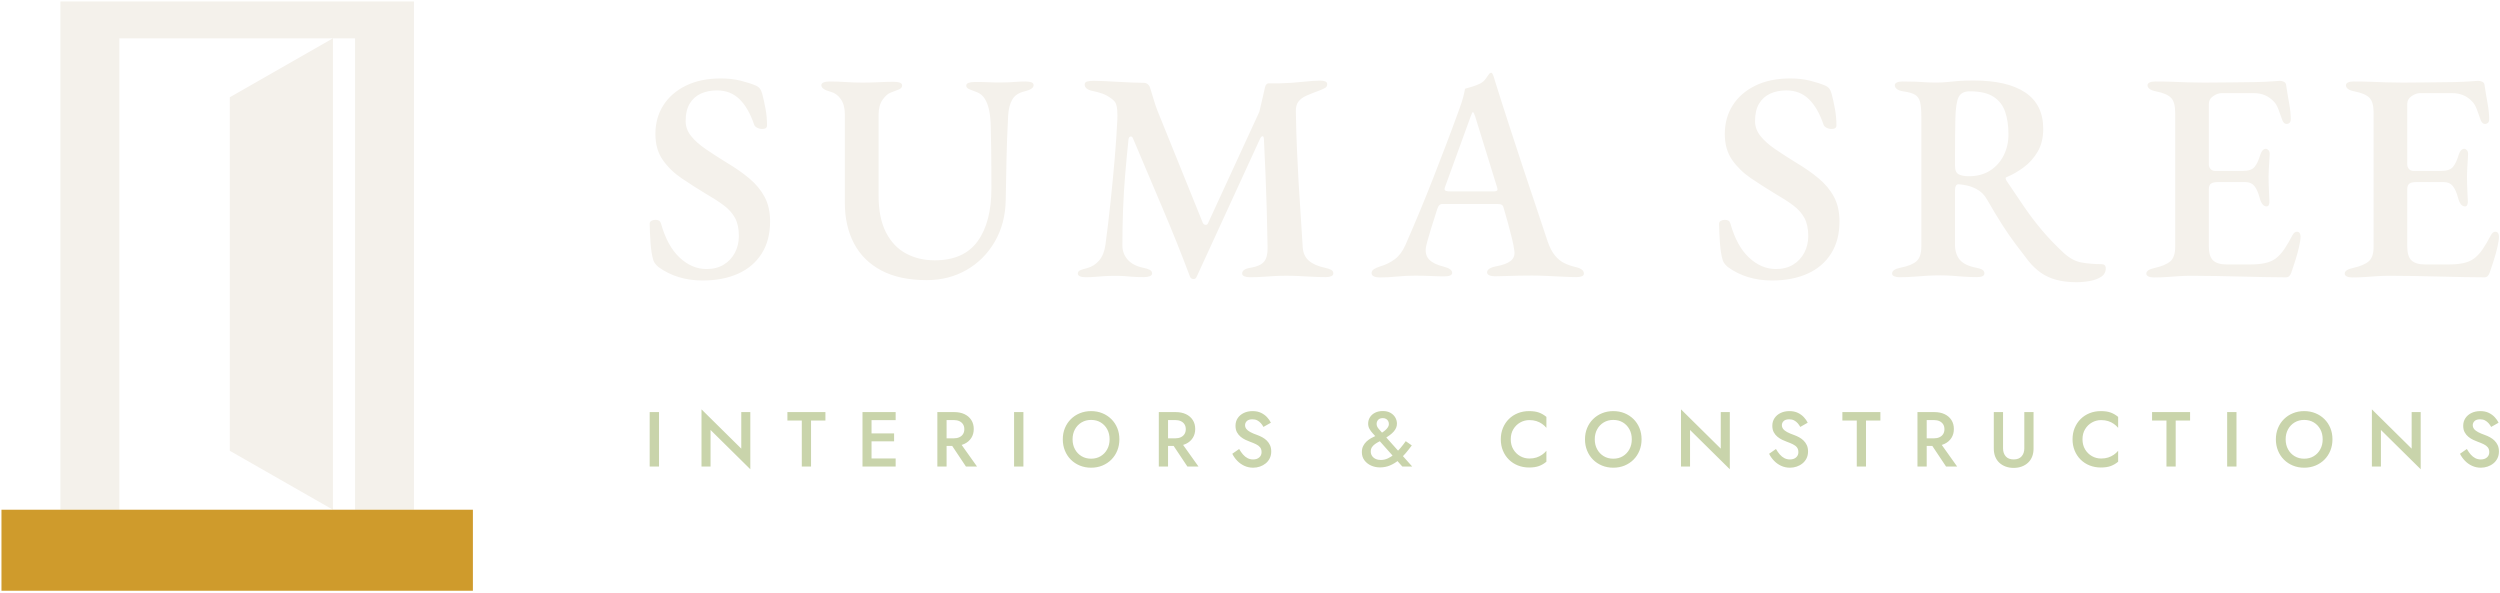
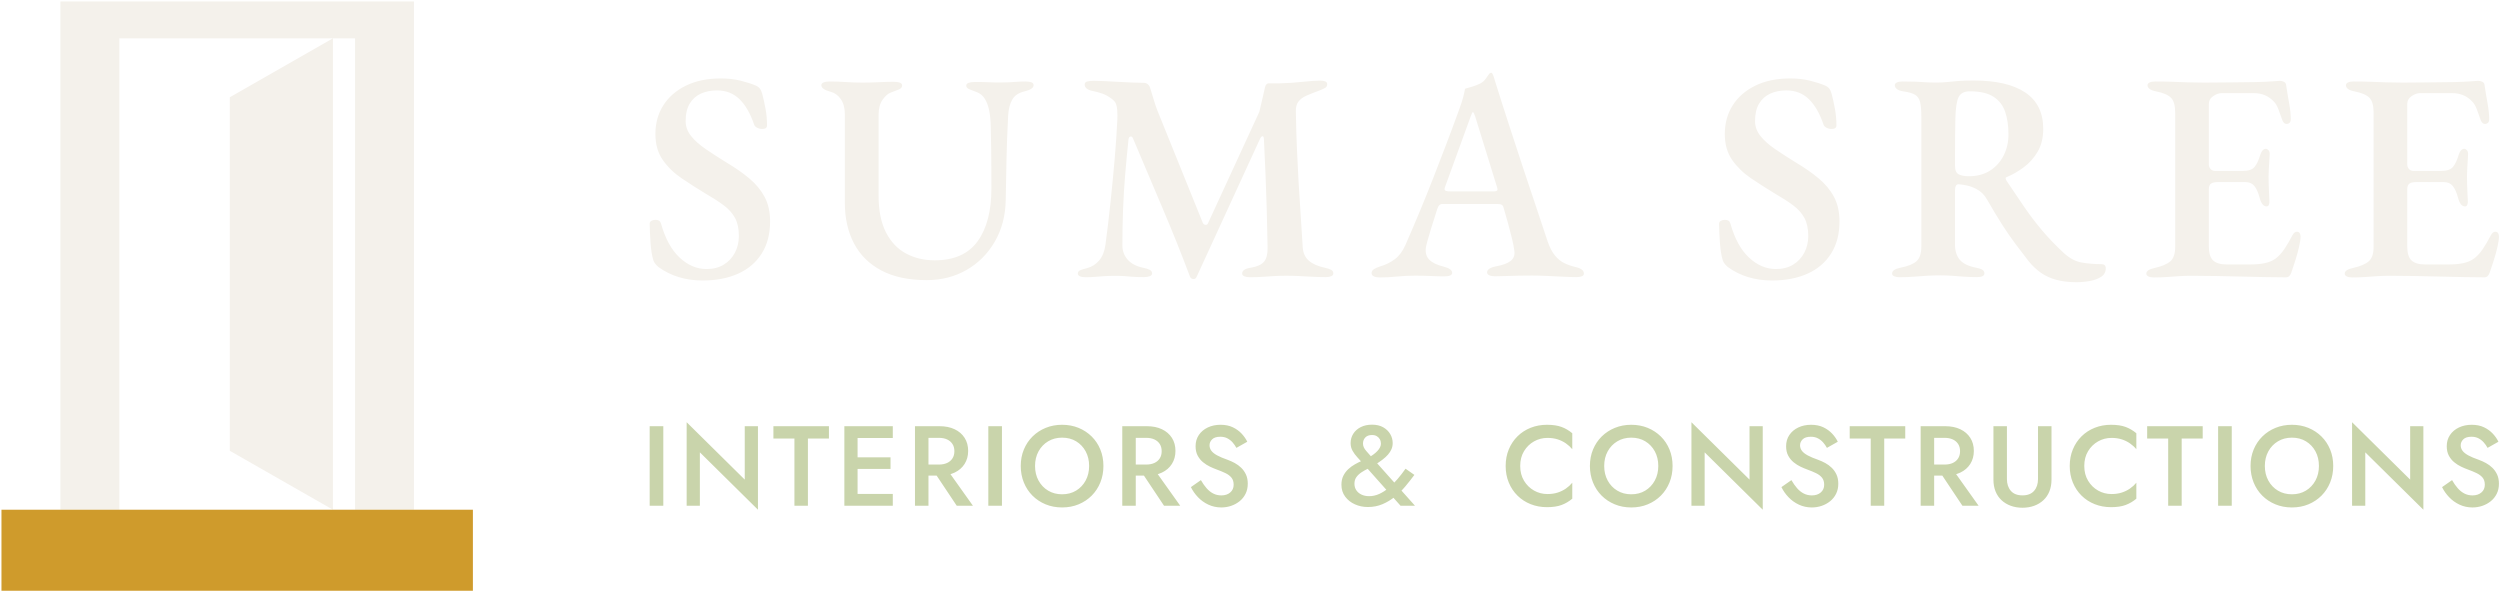
<svg xmlns="http://www.w3.org/2000/svg" width="848.5" height="201" role="img" viewBox="-0.5 -0.5 848.5 201">
  <path fill="#f4f1eb" d="M20 0h120v12.5H20zm0 12.5h20v160H20zm100 0h20v160h-20zm-7.5 0-35 20v120l35 20Z" />
  <path fill="#cf9b2c" d="M0 172.5h160V200H0z" />
  <path fill="#f4f1eb" d="M237.933 94.701q-4.278 0-8.066-1.15-3.789-1.151-6.913-3.436-.515-.441-.98-1.001-.465-.561-.704-1.204-.728-2.353-.972-5.9-.244-3.546-.297-6.521 0-.707.587-1.042.587-.334 1.395-.334.727 0 1.176.27.45.272.662.914 2.13 7.663 6.304 11.589t9.184 3.926q3.385 0 5.832-1.496t3.79-4.049 1.341-5.657q0-3.731-1.307-6.138t-3.831-4.289q-2.524-1.88-6.307-4.065-4.05-2.45-7.941-5.08-3.893-2.63-6.417-6.217t-2.524-8.84q0-5.484 2.675-9.716 2.675-4.233 7.667-6.687t11.874-2.455q3.708 0 6.755.775 3.047.776 4.886 1.557.993.377 1.53 1.028.536.651.85 1.793.568 2.12 1.108 4.976t.54 5.837q0 1.185-1.663 1.185-.872 0-1.693-.423-.821-.422-1.023-1.065-1.934-5.685-4.984-8.642t-7.614-2.957q-3.066 0-5.45 1.073-2.383 1.074-3.789 3.356t-1.406 6.003q0 2.731 1.84 5.038 1.838 2.306 5.013 4.471t7.059 4.562q4.388 2.603 7.714 5.387 3.327 2.785 5.182 6.268t1.855 8.308q0 6.402-2.856 10.914-2.856 4.51-8.008 6.822t-12.074 2.312m76.098-.128q-9.209 0-15.396-3.273t-9.291-9.19-3.103-13.775V38.344q0-3.264-1.39-5.227t-3.477-2.478q-3.11-.834-3.11-2.221 0-.643.79-.951t2.027-.308q2.694 0 5.504.188 2.81.189 5.712.189 2.545 0 5.469-.138t5.097-.138q1.275 0 2.045.29.771.289.771.969 0 .892-1.123 1.352-1.124.46-2.803 1.076-1.36.515-2.707 2.415-1.348 1.9-1.348 5.077v27.515q0 7.557 2.503 12.422t6.816 7.171 9.728 2.307q9.842 0 14.54-6.439 4.697-6.438 4.697-17.953 0-2.407-.014-5.893-.013-3.486-.058-7.36t-.146-7.376q-.038-3.48-.548-5.895t-1.511-3.97-2.638-2.18q-1.047-.415-2.338-.9-1.29-.487-1.29-1.305 0-.68.807-.97t2.157-.29q2.917 0 4.58.088t3.958.088q1.727 0 3.085-.07 1.357-.068 2.688-.17 1.331-.1 2.813-.1 1.239 0 2.01.27.77.272.77.989 0 1.35-3.072 2.093-2.96.691-4.163 2.766t-1.405 5.4q-.43 8.2-.563 15.034t-.26 13.652q-.128 7.96-3.7 14.128-3.57 6.17-9.588 9.626t-13.525 3.456m53.992-.983q-1.275 0-1.99-.308t-.715-.95q0-.782.845-1.13t2.264-.688q2.45-.653 4.12-2.609 1.672-1.955 2.14-5.303.951-7.117 1.748-14.714t1.408-14.73.871-12.86q.038-.695.038-1.604t-.064-1.764q-.064-1.253-.433-2.204-.37-.951-1.49-1.722-1.557-1.18-3.125-1.735t-3.593-.96q-1.084-.239-1.745-.775-.662-.537-.662-1.318 0-.845.885-1.07t2.25-.226q1.233 0 3.377.1 2.144.102 4.679.248 2.534.146 4.901.247t4.008.101q.744 0 1.323.478.58.478.781 1.212.616 1.891 1.158 3.78.542 1.89 1.286 3.845l15.432 38.182q.266.595.869.69.603.096.896-.499l17.437-37.864q.616-2.534 1.102-4.71t.826-3.642q.34-1.313 1.27-1.313h3.969q3.549-.074 7.488-.497 3.94-.422 6.065-.422.728 0 1.517.226.789.225.789 1.006t-.611 1.185-1.903.898q-.978.357-2.24.851t-2.305.951q-1.752.776-2.7 2.014t-.874 3.35q.111 7.18.382 13.036t.555 11.096q.285 5.24.67 10.55.385 5.312.725 11.438.202 2.907 2.094 4.536t5.367 2.372q1.419.303 2.17.707.753.404.753 1.222 0 .643-.715.951t-1.842.308q-2.503 0-4.752-.133-2.25-.132-4.386-.233-2.135-.101-4.346-.101-2.019 0-3.865.1-1.846.102-3.856.253-2.011.151-4.551.151-1.127 0-1.879-.308t-.752-.95q0-.782.752-1.273.752-.492 2.171-.694 3.262-.552 4.521-2.07 1.26-1.516 1.185-4.864-.111-6.824-.281-12.828t-.417-11.857q-.248-5.853-.55-12.134-.064-.925-.495-.875-.43.05-.86.95l-21.438 46.68q-.35.914-1.188.835-.836-.08-1.112-.824-4.42-11.775-9.304-23.215-4.883-11.44-10.053-23.738-.277-.69-.837-.579-.56.112-.662.914-.648 6.138-1.145 12.1t-.715 11.865-.219 12.063q0 2.763 1.754 4.793 1.753 2.03 5.218 2.784 1.419.266 2.263.689.845.422.845 1.24 0 .643-.807.951-.808.308-1.935.308-2.726 0-4.144-.133-1.42-.132-2.553-.215-1.135-.082-3.127-.082-2.003 0-3.607.1-1.604.102-3.103.235-1.498.132-3.22.132m99.812.075q-1.238 0-2.027-.354-.789-.353-.789-1.107 0-.818.784-1.337.784-.518 2.14-.948 2.773-.808 4.975-2.46 2.203-1.653 3.595-4.831 2.679-6.127 4.995-11.707t4.437-11.012 4.318-11.191 4.535-12.204q.95-2.602 1.355-4.22.404-1.618.579-2.676 1.317-.377 2.523-.736 1.206-.358 2.56-1.001 1.28-.643 2.043-1.799.762-1.156 1.213-1.67.25-.176.512-.213.263-.038.476.387.276.516.465 1.14.188.624.39 1.304 2.275 7.302 4.732 14.832t4.839 14.765q2.38 7.234 4.524 13.53 2.144 6.297 3.727 11.195 1.08 3.146 2.528 4.887t3.159 2.567 3.73 1.304q1.42.303 2.171.866.752.564.752 1.382 0 .643-.715.92-.714.275-1.841.275-1.674 0-4.338-.133-2.665-.132-5.52-.265-2.857-.133-5.179-.133-1.955 0-4.309.037t-4.552.125q-2.2.087-3.783.087-1.127 0-1.878-.34-.752-.34-.752-.983 0-.78.88-1.304.879-.523 2.043-.725 3.517-.616 5.08-1.865 1.561-1.249 1.264-3.347-.186-1.7-.805-4.225t-1.379-5.322-1.456-5.1q-.202-.807-.665-1.07-.462-.263-1.653-.263h-18.524q-.552 0-.97.39t-.746 1.39q-.34 1.195-.954 3.032t-1.209 3.813-1.063 3.654-.616 2.553q-.335 2.593 1.196 4.112t4.808 2.312q2.923.76 2.923 2.093 0 .643-.696.933t-1.935.29q-2.055 0-4.579-.12t-5.425-.12q-3.183 0-6.146.303t-5.747.303m23.922-29.199h14.535q1.45 0 1.45-.579 0-.276-.05-.491t-.152-.555l-7.354-23.78q-.495-1.52-.798-1.52-.202 0-.733 1.456l-8.667 23.844q-.202.531-.202.807 0 .505.555.662.555.156 1.416.156m109.127 30.235q-4.278 0-8.066-1.15-3.789-1.151-6.913-3.436-.515-.441-.98-1.001-.465-.561-.704-1.204-.727-2.353-.972-5.9-.244-3.546-.297-6.521 0-.707.587-1.042.587-.334 1.395-.334.727 0 1.177.27.449.272.661.914 2.13 7.663 6.304 11.589t9.184 3.926q3.385 0 5.832-1.496t3.79-4.049 1.342-5.657q0-3.731-1.308-6.138-1.307-2.408-3.83-4.289-2.525-1.88-6.308-4.065-4.049-2.45-7.941-5.08t-6.416-6.217-2.524-8.84q0-5.484 2.675-9.716 2.675-4.233 7.667-6.687 4.991-2.455 11.873-2.455 3.709 0 6.756.775 3.047.776 4.885 1.557.993.377 1.53 1.028t.85 1.793q.569 2.12 1.108 4.976t.54 5.837q0 1.185-1.663 1.185-.872 0-1.693-.423-.82-.422-1.023-1.065-1.934-5.685-4.984-8.642t-7.614-2.957q-3.066 0-5.45 1.073-2.383 1.074-3.789 3.356-1.405 2.283-1.405 6.003 0 2.731 1.838 5.038 1.84 2.306 5.014 4.471t7.06 4.562q4.387 2.603 7.714 5.387 3.326 2.785 5.181 6.268t1.855 8.308q0 6.402-2.856 10.914-2.856 4.51-8.007 6.822-5.152 2.312-12.075 2.312m103.388.58q-3.867 0-6.855-.808-2.988-.807-5.257-2.409T688 88.119q-2.312-2.991-4.459-5.842t-4.416-6.392-5.208-8.639q-1.329-2.412-3.636-3.603-1.626-.85-3.24-1.193-1.613-.343-2.692-.407-.696-.063-1.013.524t-.316 1.496V82.5q0 3.194 1.607 5.14 1.608 1.944 5.566 2.725 1.42.266 2.115.689.697.422.697 1.24 0 .643-.66.951-.658.308-1.785.308-2.503 0-4.617-.164-2.114-.165-4.018-.298t-3.86-.133q-2.338 0-4.567.133t-4.495.316-4.806.183q-1.052 0-1.786-.308-.733-.308-.733-.95 0-1.398 2.812-1.967 3.836-.743 5.473-2.21t1.637-4.98V39.126q0-3.242-.41-4.95-.408-1.71-1.69-2.498-1.28-.79-4.022-1.167-1.53-.239-2.208-.812t-.678-1.244q0-.643.715-.97t1.879-.326q2.949 0 4.627.074 1.68.074 3.188.18 1.509.107 3.75.107 2.105 0 3.75-.189 1.644-.188 3.679-.345t5.26-.157q11.402 0 17.468 4.084 6.065 4.084 6.065 12.325 0 4.543-1.892 7.75t-4.729 5.298-5.775 3.319q-.404.1-.354.473.05.372.317.802 3.092 4.634 5.97 8.837t6.124 8.037 7.323 7.618q2.96 2.694 6.075 3.236t6.65.542q1.514 0 1.514 1.408 0 1.848-1.533 2.866-1.533 1.017-3.822 1.437t-4.569.42m-36.57-35.968q4.273 0 7.265-1.935 2.992-1.934 4.6-5.163t1.607-7.064q0-4.4-1.115-7.684-1.116-3.284-3.962-5.13t-8.055-1.847q-2.785 0-3.776 1.94t-1.118 7.412q-.064 2.412-.096 6.369t-.032 9.457q0 2.338 1.246 2.991 1.247.654 3.436.654m62.811 34.352q-1.164 0-1.86-.345-.696-.346-.696-.952 0-1.322 2.849-1.928 3.65-.818 5.3-2.248t1.65-4.878V37.659q0-3.486-1.389-4.945t-5.115-2.203q-1.53-.302-2.208-.844t-.678-1.212q0-.643.715-.97t1.879-.326q3.242 0 5.899.1 2.657.102 5.213.19 2.556.087 5.532.087 4.186 0 8.893-.07 4.706-.068 8.505-.105 3.358-.064 5.62-.245 2.26-.18 2.664-.18.617 0 1.315.295.699.295.8 1.06.467 3.16 1.028 6.234t.56 5.353q0 .946-.435 1.323-.436.377-.94.377-.506 0-.856-.308t-.627-.961q-.728-2.088-1.362-3.765-.635-1.676-1.49-2.531-1.303-1.43-3.019-2.17-1.716-.742-3.969-.742h-10.7q-1.439 0-2.926 1.02t-1.488 2.73v20.364q0 1.057.611 1.677.611.619 1.503.619h9.475q2.817 0 3.946-1.376t1.91-4.054q.68-2.073 1.929-2.073.44 0 .877.478.435.478.398 1.398-.037.775-.125 2.188-.087 1.414-.17 2.872-.082 1.46-.082 2.49 0 1.12.05 2.675t.12 3.032l.106 2.29q.074 1.003-.151 1.564-.226.56-.795.56-1.588 0-2.359-2.933-.717-2.656-1.782-3.99-1.066-1.333-3.048-1.333h-9.426q-1.494 0-2.24.51t-.747 2.003v19.273q0 3.465 1.467 4.817t4.565 1.353h8.028q2.785 0 4.881-.428 2.097-.427 3.638-1.511 1.652-1.222 2.989-3.188t2.765-4.698q.34-.68.763-1.01.422-.329.964-.265t.808.529q.266.464.266 1.107 0 1.243-.505 3.46-.505 2.215-1.262 4.62-.757 2.404-1.4 4.226-.266.707-.686 1.119t-1.1.412q-3.248 0-7.127-.083-3.88-.082-8.116-.183-4.237-.101-8.527-.183-4.29-.083-8.387-.083-2.147 0-4.134.133t-4.037.284-4.517.152m67.34 0q-1.163 0-1.86-.345-.696-.346-.696-.952 0-1.322 2.849-1.928 3.65-.818 5.3-2.248t1.65-4.878V37.659q0-3.486-1.389-4.945t-5.114-2.203q-1.53-.302-2.209-.844-.677-.542-.677-1.212 0-.643.715-.97.714-.326 1.878-.326 3.242 0 5.9.1 2.656.102 5.212.19 2.556.087 5.532.087 4.186 0 8.893-.07 4.707-.068 8.505-.105 3.359-.064 5.62-.245 2.26-.18 2.665-.18.616 0 1.315.295.698.295.8 1.06.467 3.16 1.027 6.234t.56 5.353q0 .946-.435 1.323-.436.377-.94.377-.505 0-.856-.308-.35-.308-.627-.961-.727-2.088-1.362-3.765-.635-1.676-1.49-2.531-1.302-1.43-3.019-2.17-1.716-.742-3.968-.742h-10.7q-1.44 0-2.927 1.02t-1.488 2.73v20.364q0 1.057.611 1.677.611.619 1.504.619h9.475q2.816 0 3.945-1.376t1.91-4.054q.68-2.073 1.93-2.073.44 0 .876.478t.398 1.398q-.037.775-.124 2.188-.088 1.414-.17 2.872-.083 1.46-.083 2.49 0 1.12.05 2.675t.12 3.032l.107 2.29q.074 1.003-.152 1.564-.226.56-.794.56-1.589 0-2.36-2.933-.717-2.656-1.782-3.99-1.065-1.333-3.047-1.333h-9.427q-1.493 0-2.24.51t-.747 2.003v19.273q0 3.465 1.467 4.817t4.565 1.353h8.028q2.785 0 4.882-.428 2.096-.427 3.637-1.511 1.653-1.222 2.989-3.188t2.766-4.698q.34-.68.762-1.01.423-.329.965-.265t.807.529q.266.464.266 1.107 0 1.243-.505 3.46-.505 2.215-1.262 4.62-.757 2.404-1.4 4.226-.266.707-.685 1.119t-1.1.412q-3.248 0-7.128-.083-3.879-.082-8.116-.183t-8.527-.183-8.387-.083q-2.146 0-4.133.133t-4.038.284-4.516.152" />
-   <path fill="#c9d4ab" d="M220 139.36v18.48h3.168v-18.48zm31.088 0v12.408l-13.497-13.332v19.404h3.07v-12.408l13.496 13.332V139.36zm15.658 2.871h4.884v15.609h3.135v-15.609h4.884v-2.871h-12.903zm27.419 15.609h9.32v-2.739h-9.32zm0-15.741h9.32v-2.739h-9.32zm0 7.194h8.791v-2.706h-8.791zm-1.934-9.933v18.48h3.07v-18.48zm29.234 9.669 5.874 8.811h3.762l-6.27-8.811zm-3.828-9.669v18.48h3.135v-18.48zm1.868 2.706h3.709q1.076 0 1.878.366.802.367 1.25 1.056.45.69.45 1.68 0 .983-.45 1.676-.448.693-1.25 1.06-.802.366-1.878.366h-3.71v2.574h3.842q2.026 0 3.511-.71 1.485-.709 2.31-2.01t.825-3.022q0-1.749-.825-3.036t-2.31-1.996-3.511-.71h-3.841zm24.171-2.706v18.48h3.168v-18.48zm19.856 9.24q0-1.907.808-3.39.809-1.48 2.228-2.335t3.247-.855q1.868 0 3.273.855 1.406.854 2.208 2.336t.802 3.389q0 1.9-.808 3.386-.809 1.485-2.218 2.34-1.41.854-3.257.854-1.828 0-3.247-.855-1.42-.854-2.228-2.34-.808-1.484-.808-3.385m-3.32 0q0 2.06.713 3.825.712 1.765 2.006 3.062t3.053 2.023 3.83.726q2.093 0 3.842-.726t3.043-2.023q1.293-1.297 2.006-3.062.713-1.766.713-3.825 0-2.079-.716-3.825t-2.017-3.03-3.045-1.999-3.825-.716q-2.046 0-3.802.716-1.755.716-3.056 2-1.3 1.284-2.022 3.03-.723 1.745-.723 3.824m36.414.429 5.874 8.811h3.762l-6.27-8.811zm-3.828-9.669v18.48h3.135v-18.48zm1.868 2.706h3.71q1.075 0 1.877.366.802.367 1.25 1.056.45.69.45 1.68 0 .983-.45 1.676-.448.693-1.25 1.06-.802.366-1.878.366h-3.709v2.574h3.841q2.027 0 3.512-.71 1.485-.709 2.31-2.01t.825-3.022q0-1.749-.825-3.036t-2.31-1.996-3.512-.71h-3.84zm25.4 9.82-2.324 1.624q.614 1.261 1.647 2.347 1.033 1.085 2.419 1.732t3.01.647q1.187 0 2.286-.376 1.1-.376 1.97-1.083.872-.706 1.377-1.732.504-1.026.504-2.32 0-1.221-.415-2.125-.416-.904-1.096-1.568-.68-.663-1.511-1.115-.832-.452-1.664-.75-1.478-.514-2.405-1.016-.928-.501-1.36-1.075-.432-.575-.432-1.287 0-.786.61-1.383t1.891-.597q.937 0 1.634.363t1.22.953.888 1.27l2.522-1.425q-.462-.97-1.297-1.87-.835-.902-2.05-1.486t-2.864-.584q-1.65 0-2.963.624-1.314.623-2.073 1.745t-.759 2.607q0 1.3.495 2.211t1.264 1.535 1.617 1.023q.848.4 1.528.643 1.168.423 2.056.855t1.386 1.053q.498.62.498 1.643 0 1.102-.792 1.786t-2.072.683q-1.036 0-1.891-.443-.855-.442-1.551-1.244t-1.304-1.864m46.482-4.052 8.903 10.006h3.353l-9.768-10.956q-.904-1.023-1.607-1.831-.703-.809-.703-1.66 0-.852.54-1.42.542-.567 1.552-.567.66 0 1.115.27.456.271.707.72t.25 1.03q0 .825-.825 1.702-.825.878-2.303 1.67-.541.277-1.32.617t-1.6.802-1.528 1.116-1.152 1.54-.446 2.09q0 1.59.865 2.755t2.264 1.792 3.01.627q1.84 0 3.398-.66t2.878-1.736 2.439-2.409 2.095-2.66l-2.052-1.438q-.891 1.267-1.868 2.412t-2.036 2.036-2.201 1.412-2.357.522q-.99 0-1.762-.36t-1.211-1.013-.439-1.505q0-.924.462-1.56.462-.638 1.191-1.113t1.555-.878q.825-.402 1.53-.838.998-.627 1.763-1.204.766-.578 1.297-1.188t.809-1.264.277-1.413q0-1.108-.561-2.079-.561-.97-1.63-1.584-1.07-.613-2.6-.613-1.5 0-2.621.564-1.122.564-1.742 1.541t-.62 2.185q0 .976.461 1.791.462.816 1.102 1.495t1.136 1.254m45.703.766q0-1.98.884-3.439.885-1.458 2.32-2.27 1.436-.812 3.125-.812 1.32 0 2.38.34t1.914.937 1.475 1.35v-3.71q-1.142-.963-2.492-1.464-1.35-.502-3.382-.502-2.046 0-3.799.696-1.752.697-3.052 1.98-1.3 1.284-2.026 3.04-.726 1.755-.726 3.854t.726 3.854q.726 1.756 2.026 3.04 1.3 1.283 3.052 1.98 1.753.696 3.799.696 2.032 0 3.382-.505t2.492-1.462v-3.709q-.62.752-1.475 1.346t-1.914.938q-1.06.343-2.38.343-1.69 0-3.125-.812t-2.32-2.28-.884-3.429m28.514 0q0-1.907.809-3.39.808-1.48 2.227-2.335 1.42-.855 3.247-.855 1.868 0 3.274.855 1.406.854 2.208 2.336t.802 3.389q0 1.9-.809 3.386-.808 1.485-2.217 2.34t-3.258.854q-1.828 0-3.247-.855-1.419-.854-2.227-2.34-.809-1.484-.809-3.385m-3.32 0q0 2.06.713 3.825t2.007 3.062 3.052 2.023 3.831.726q2.093 0 3.842-.726t3.042-2.023 2.007-3.062.712-3.825q0-2.079-.716-3.825t-2.016-3.03-3.046-1.999-3.825-.716q-2.046 0-3.801.716t-3.056 2-2.023 3.03-.723 3.824m46.084-9.24v12.408l-13.497-13.332v19.404h3.07v-12.408l13.496 13.332V139.36zm18.733 12.527-2.323 1.623q.614 1.261 1.647 2.347 1.033 1.085 2.419 1.732t3.01.647q1.187 0 2.286-.376 1.1-.376 1.97-1.083.872-.706 1.376-1.732.505-1.026.505-2.32 0-1.221-.415-2.125-.416-.904-1.096-1.568-.68-.663-1.511-1.115-.832-.452-1.664-.75-1.478-.514-2.405-1.016-.928-.501-1.36-1.075-.432-.575-.432-1.287 0-.786.61-1.383t1.891-.597q.937 0 1.634.363t1.22.953.888 1.27l2.522-1.425q-.462-.97-1.297-1.87-.835-.902-2.05-1.486t-2.864-.584-2.963.624q-1.314.623-2.073 1.745t-.759 2.607q0 1.3.495 2.211t1.264 1.535 1.617 1.023 1.528.643q1.168.423 2.056.855t1.386 1.053q.498.62.498 1.643 0 1.102-.792 1.786t-2.072.683q-1.036 0-1.891-.443-.855-.442-1.551-1.244t-1.304-1.864m22.542-9.656h4.884v15.609h3.135v-15.609h4.884v-2.871h-12.903zm29.313 6.798 5.874 8.811h3.762l-6.27-8.811zm-3.828-9.669v18.48h3.135v-18.48zm1.868 2.706h3.709q1.076 0 1.877.366.802.367 1.251 1.056t.449 1.68q0 .983-.449 1.676t-1.25 1.06-1.878.366h-3.71v2.574h3.842q2.026 0 3.511-.71 1.485-.709 2.31-2.01t.825-3.022q0-1.749-.825-3.036t-2.31-1.996-3.511-.71h-3.841zm24.04-2.706v12.408q0 1.525.488 2.736.488 1.21 1.396 2.052t2.145 1.294 2.715.452q1.479 0 2.716-.452t2.145-1.294 1.396-2.052q.489-1.211.489-2.736V139.36h-3.135v12.276q0 1.703-.914 2.749-.915 1.046-2.697 1.046t-2.696-1.046-.914-2.749V139.36zm30.104 9.24q0-1.98.885-3.439.884-1.458 2.32-2.27t3.125-.812q1.32 0 2.379.34 1.06.34 1.914.937.855.598 1.475 1.35v-3.71q-1.142-.963-2.491-1.464-1.35-.502-3.383-.502-2.046 0-3.798.696-1.753.697-3.053 1.98-1.3 1.284-2.026 3.04-.726 1.755-.726 3.854t.726 3.854q.726 1.756 2.026 3.04 1.3 1.283 3.053 1.98 1.752.696 3.798.696 2.033 0 3.383-.505t2.491-1.462v-3.709q-.62.752-1.475 1.346t-1.914.938q-1.06.343-2.38.343-1.689 0-3.124-.812t-2.32-2.28q-.885-1.469-.885-3.429m23.61-6.369h4.885v15.609h3.135v-15.609h4.884v-2.871h-12.903zm25.486-2.871v18.48h3.168v-18.48zm19.855 9.24q0-1.907.809-3.39.808-1.48 2.227-2.335 1.42-.855 3.247-.855 1.868 0 3.274.855 1.406.854 2.208 2.336t.802 3.389q0 1.9-.809 3.386-.808 1.485-2.218 2.34t-3.257.854q-1.828 0-3.247-.855-1.419-.854-2.227-2.34-.809-1.484-.809-3.385m-3.32 0q0 2.06.713 3.825t2.007 3.062 3.052 2.023 3.831.726q2.093 0 3.842-.726t3.042-2.023 2.007-3.062.712-3.825q0-2.079-.716-3.825t-2.016-3.03-3.046-1.999-3.825-.716q-2.046 0-3.801.716t-3.056 2-2.023 3.03-.723 3.824m46.084-9.24v12.408l-13.497-13.332v19.404h3.069v-12.408l13.497 13.332V139.36zm18.733 12.527-2.323 1.623q.614 1.261 1.647 2.347 1.033 1.085 2.419 1.732t3.01.647q1.187 0 2.286-.376t1.97-1.083 1.376-1.732.505-2.32q0-1.221-.416-2.125-.415-.904-1.095-1.568-.68-.663-1.512-1.115-.831-.452-1.663-.75-1.478-.514-2.405-1.016-.928-.501-1.36-1.075-.432-.575-.432-1.287 0-.786.61-1.383t1.891-.597q.937 0 1.634.363t1.22.953.888 1.27l2.521-1.425q-.462-.97-1.296-1.87-.835-.902-2.05-1.486t-2.864-.584-2.964.624q-1.313.623-2.072 1.745t-.759 2.607q0 1.3.495 2.211t1.264 1.535 1.617 1.023 1.528.643q1.168.423 2.056.855.887.432 1.386 1.053.498.62.498 1.643 0 1.102-.792 1.786t-2.072.683q-1.037 0-1.891-.443-.855-.442-1.551-1.244-.697-.802-1.304-1.864" />
+   <path fill="#c9d4ab" d="M220 144.152L220 171.149L224.628 171.149L224.628 144.152ZM252.267 144.152L252.267 162.278L232.55 142.802L232.55 171.149L237.035 171.149L237.035 153.022L256.751 172.499L256.751 144.152ZM261.994 148.346L269.128 148.346L269.128 171.149L273.708 171.149L273.708 148.346L280.843 148.346L280.843 144.152L261.994 144.152ZM286.076 144.152L286.076 171.149L290.561 171.149L290.561 144.152ZM288.901 171.149L302.516 171.149L302.516 167.147L288.901 167.147ZM288.901 148.153L302.516 148.153L302.516 144.152L288.901 144.152ZM288.901 158.663L301.743 158.663L301.743 154.71L288.901 154.71ZM310.043 144.152L310.043 171.149L314.622 171.149L314.622 144.152ZM312.771 148.105L318.19 148.105Q319.762 148.105 320.933 148.64Q322.105 149.176 322.759 150.183Q323.417 151.191 323.417 152.637Q323.417 154.073 322.759 155.085Q322.105 156.098 320.933 156.634Q319.762 157.168 318.19 157.168L312.77 157.168L312.77 160.929L318.383 160.929Q321.342 160.929 323.512 159.891Q325.681 158.856 326.886 156.955Q328.091 155.054 328.091 152.54Q328.091 149.985 326.886 148.105Q325.681 146.225 323.512 145.189Q321.342 144.154 318.383 144.152L312.771 144.152ZM315.635 158.277L324.216 171.149L329.712 171.149L320.552 158.277ZM334.934 144.152L334.934 171.149L339.562 171.149L339.562 144.152ZM345.943 157.65Q345.943 160.66 346.985 163.238Q348.025 165.817 349.915 167.711Q351.805 169.606 354.375 170.667Q356.945 171.727 359.97 171.727Q363.028 171.727 365.583 170.667Q368.138 169.606 370.028 167.711Q371.917 165.817 372.959 163.238Q374 160.658 374 157.65Q374 154.613 372.954 152.063Q371.908 149.512 370.008 147.636Q368.107 145.761 365.559 144.716Q363.012 143.672 359.972 143.67Q356.983 143.67 354.417 144.716Q351.854 145.762 349.953 147.638Q348.054 149.513 346.999 152.064Q345.943 154.613 345.943 157.65M350.793 157.65Q350.793 154.865 351.973 152.698Q353.155 150.536 355.228 149.287Q357.301 148.038 359.972 148.038Q362.701 148.038 364.753 149.287Q366.807 150.535 367.979 152.7Q369.15 154.865 369.15 157.65Q369.15 160.426 367.97 162.597Q366.788 164.766 364.73 166.015Q362.67 167.263 359.972 167.263Q357.301 167.263 355.228 166.014Q353.154 164.766 351.973 162.595Q350.793 160.428 350.793 157.65M380.399 144.152L380.399 171.149L384.979 171.149L384.979 144.152ZM383.128 148.105L388.547 148.105Q390.118 148.105 391.289 148.64Q392.461 149.176 393.115 150.183Q393.773 151.191 393.773 152.637Q393.773 154.073 393.115 155.085Q392.461 156.098 391.289 156.634Q390.118 157.168 388.546 157.168L383.128 157.168L383.128 160.929L388.739 160.929Q391.7 160.929 393.869 159.891Q396.039 158.856 397.244 156.955Q398.449 155.054 398.449 152.54Q398.449 149.985 397.244 148.105Q396.039 146.225 393.869 145.189Q391.7 144.154 388.739 144.152L383.129 144.152ZM385.991 158.277L394.572 171.149L400.068 171.149L390.908 158.277ZM407.086 162.451L403.691 164.823Q404.588 166.665 406.097 168.252Q407.606 169.837 409.63 170.782Q411.655 171.727 414.028 171.727Q415.762 171.727 417.367 171.178Q418.974 170.629 420.245 169.596Q421.519 168.564 422.257 167.066Q422.993 165.567 422.993 163.676Q422.993 161.893 422.387 160.572Q421.779 159.252 420.785 158.282Q419.792 157.313 418.578 156.653Q417.363 155.992 416.147 155.557Q413.988 154.806 412.634 154.073Q411.278 153.341 410.647 152.502Q410.016 151.662 410.016 150.622Q410.016 149.474 410.907 148.602Q411.798 147.73 413.67 147.73Q415.038 147.73 416.057 148.26Q417.075 148.79 417.839 149.652Q418.603 150.514 419.136 151.508L422.82 149.426Q422.146 148.009 420.926 146.694Q419.706 145.376 417.931 144.523Q416.156 143.67 413.747 143.67Q411.337 143.67 409.419 144.582Q407.499 145.492 406.39 147.131Q405.281 148.77 405.281 150.939Q405.281 152.838 406.005 154.169Q406.728 155.5 407.851 156.412Q408.974 157.323 410.213 157.906Q411.452 158.49 412.445 158.845Q414.152 159.463 415.449 160.094Q416.746 160.726 417.474 161.633Q418.201 162.538 418.201 164.033Q418.201 165.643 417.044 166.642Q415.887 167.641 414.017 167.64Q412.504 167.64 411.255 166.993Q410.006 166.347 408.989 165.175Q407.972 164.004 407.084 162.452M461.84 156.533L474.846 171.15L479.744 171.15L465.474 155.145Q464.154 153.651 463.127 152.47Q462.1 151.288 462.1 150.045Q462.1 148.801 462.889 147.971Q463.681 147.143 465.156 147.143Q466.12 147.143 466.785 147.537Q467.451 147.933 467.818 148.589Q468.184 149.245 468.183 150.093Q468.183 151.299 466.978 152.58Q465.772 153.862 463.613 155.019Q462.823 155.424 461.685 155.921Q460.547 156.417 459.348 157.092Q458.148 157.767 457.115 158.723Q456.083 159.678 455.433 160.972Q454.782 162.267 454.781 164.026Q454.781 166.348 456.045 168.05Q457.308 169.752 459.352 170.668Q461.396 171.584 463.749 171.584Q466.437 171.584 468.713 170.62Q470.989 169.656 472.917 168.084Q474.846 166.512 476.481 164.565Q478.115 162.617 479.541 160.679L476.543 158.578Q475.242 160.429 473.814 162.102Q472.387 163.774 470.84 165.076Q469.293 166.378 467.625 167.139Q465.957 167.9 464.182 167.901Q462.735 167.901 461.608 167.375Q460.48 166.849 459.838 165.895Q459.197 164.942 459.197 163.697Q459.197 162.347 459.872 161.418Q460.547 160.486 461.612 159.792Q462.677 159.098 463.884 158.509Q465.089 157.922 466.119 157.285Q467.577 156.369 468.694 155.526Q469.813 154.682 470.589 153.791Q471.365 152.9 471.771 151.944Q472.177 150.989 472.175 149.88Q472.175 148.262 471.356 146.843Q470.536 145.426 468.975 144.529Q467.412 143.634 465.176 143.634Q462.985 143.634 461.348 144.457Q459.708 145.281 458.803 146.709Q457.897 148.136 457.897 149.901Q457.897 151.326 458.57 152.517Q459.245 153.709 460.18 154.701Q461.115 155.693 461.84 156.533M515.458 157.652Q515.458 154.759 516.749 152.628Q518.042 150.498 520.138 149.312Q522.236 148.126 524.703 148.126Q526.632 148.126 528.18 148.622Q529.729 149.119 530.976 149.991Q532.224 150.863 533.131 151.963L533.131 146.544Q531.463 145.137 529.49 144.405Q527.518 143.672 524.55 143.672Q521.561 143.672 519 144.688Q516.441 145.706 514.542 147.581Q512.642 149.457 511.582 152.022Q510.521 154.586 510.521 157.652Q510.521 160.718 511.582 163.282Q512.642 165.847 514.542 167.723Q516.441 169.597 519 170.615Q521.561 171.632 524.55 171.632Q527.518 171.632 529.49 170.895Q531.463 170.157 533.131 168.759L533.131 163.34Q532.225 164.439 530.976 165.307Q529.727 166.175 528.18 166.677Q526.632 167.178 524.703 167.178Q522.234 167.178 520.138 165.992Q518.042 164.806 516.749 162.661Q515.456 160.517 515.458 157.652M539.115 157.652Q539.115 160.661 540.156 163.24Q541.198 165.818 543.088 167.713Q544.978 169.608 547.547 170.668Q550.115 171.729 553.143 171.729Q556.201 171.729 558.756 170.668Q561.311 169.608 563.2 167.713Q565.089 165.818 566.132 163.24Q567.175 160.661 567.172 157.652Q567.172 154.615 566.126 152.064Q565.08 149.513 563.181 147.638Q561.282 145.762 558.731 144.717Q556.18 143.673 553.143 143.672Q550.154 143.672 547.59 144.717Q545.027 145.763 543.126 147.639Q541.226 149.515 540.171 152.066Q539.116 154.616 539.115 157.652M543.965 157.652Q543.965 154.866 545.146 152.7Q546.327 150.538 548.4 149.289Q550.474 148.039 553.143 148.039Q555.872 148.039 557.926 149.289Q559.98 150.536 561.152 152.701Q562.323 154.866 562.323 157.652Q562.323 160.428 561.141 162.598Q559.961 164.768 557.903 166.017Q555.844 167.266 553.143 167.264Q550.473 167.264 548.4 166.015Q546.327 164.768 545.146 162.597Q543.965 160.429 543.965 157.652M593.289 144.154L593.289 162.28L573.572 142.804L573.572 171.15L578.057 171.15L578.057 153.024L597.772 172.5L597.772 144.152ZM607.507 162.454L604.114 164.825Q605.011 166.667 606.52 168.253Q608.029 169.838 610.054 170.783Q612.078 171.729 614.451 171.729Q616.185 171.729 617.79 171.179Q619.397 170.63 620.668 169.597Q621.942 168.566 622.678 167.067Q623.416 165.568 623.416 163.678Q623.416 161.894 622.81 160.574Q622.202 159.253 621.209 158.283Q620.215 157.314 619.001 156.654Q617.786 155.994 616.57 155.558Q614.411 154.808 613.057 154.074Q611.701 153.342 611.07 152.504Q610.439 151.664 610.439 150.624Q610.439 149.475 611.33 148.603Q612.222 147.731 614.093 147.731Q615.462 147.731 616.48 148.262Q617.498 148.792 618.262 149.654Q619.026 150.516 619.559 151.509L623.244 149.427Q622.569 148.01 621.349 146.695Q620.129 145.378 618.354 144.525Q616.579 143.672 614.17 143.672Q611.761 143.672 609.842 144.583Q607.922 145.493 606.813 147.132Q605.705 148.771 605.705 150.941Q605.705 152.84 606.428 154.171Q607.151 155.502 608.274 156.413Q609.398 157.325 610.636 157.908Q611.875 158.49 612.869 158.847Q614.575 159.465 615.872 160.096Q617.169 160.727 617.897 161.634Q618.624 162.54 618.624 164.034Q618.624 165.644 617.467 166.643Q616.31 167.643 614.441 167.641Q612.927 167.641 611.678 166.994Q610.429 166.348 609.412 165.177Q608.396 164.005 607.507 162.454M627.29 148.348L634.425 148.348L634.425 171.15L639.005 171.15L639.005 148.348L646.14 148.348L646.14 144.154L627.29 144.154ZM651.372 144.154L651.372 171.15L655.952 171.15L655.952 144.154ZM654.101 148.107L659.52 148.107Q661.091 148.107 662.262 148.641Q663.433 149.177 664.089 150.184Q664.745 151.191 664.745 152.638Q664.745 154.074 664.089 155.087Q663.433 156.099 662.263 156.635Q661.093 157.171 659.52 157.17L654.1 157.17L654.1 160.93L659.712 160.93Q662.672 160.93 664.841 159.893Q667.011 158.857 668.216 156.957Q669.421 155.056 669.421 152.542Q669.421 149.987 668.216 148.107Q667.011 146.227 664.841 145.191Q662.672 144.155 659.712 144.154L654.101 144.154ZM656.965 158.279L665.546 171.15L671.041 171.15L661.882 158.279ZM676.072 144.154L676.072 162.28Q676.072 164.508 676.785 166.277Q677.498 168.044 678.825 169.274Q680.151 170.504 681.958 171.165Q683.765 171.825 685.924 171.825Q688.085 171.825 689.892 171.165Q691.699 170.504 693.026 169.274Q694.352 168.044 695.065 166.277Q695.779 164.508 695.779 162.28L695.779 144.152L691.2 144.152L691.2 162.086Q691.2 164.573 689.864 166.101Q688.528 167.63 685.924 167.63Q683.321 167.63 681.986 166.101Q680.651 164.573 680.651 162.086L680.651 144.152ZM706.902 157.652Q706.902 154.759 708.195 152.628Q709.487 150.498 711.584 149.312Q713.682 148.126 716.15 148.126Q718.078 148.126 719.625 148.622Q721.173 149.119 722.421 149.991Q723.67 150.865 724.576 151.963L724.576 146.544Q722.907 145.137 720.937 144.405Q718.965 143.672 715.995 143.672Q713.006 143.672 710.446 144.688Q707.885 145.706 705.986 147.581Q704.087 149.457 703.027 152.022Q701.966 154.586 701.966 157.652Q701.966 160.718 703.027 163.282Q704.087 165.847 705.986 167.723Q707.885 169.597 710.446 170.615Q713.006 171.632 715.995 171.632Q718.965 171.632 720.937 170.895Q722.909 170.157 724.576 168.759L724.576 163.34Q723.67 164.439 722.421 165.307Q721.172 166.175 719.625 166.677Q718.076 167.178 716.148 167.178Q713.681 167.178 711.584 165.992Q709.488 164.806 708.195 162.661Q706.902 160.515 706.902 157.652M728.245 148.348L735.382 148.348L735.382 171.15L739.961 171.15L739.961 148.348L747.096 148.348L747.096 144.154L728.247 144.154ZM752.329 144.154L752.329 171.15L756.957 171.15L756.957 144.154ZM763.337 157.652Q763.337 160.661 764.378 163.24Q765.42 165.818 767.31 167.713Q769.2 169.608 771.769 170.668Q774.337 171.729 777.365 171.729Q780.423 171.729 782.978 170.668Q785.533 169.608 787.422 167.713Q789.311 165.818 790.354 163.24Q791.397 160.661 791.394 157.652Q791.394 154.615 790.348 152.064Q789.302 149.513 787.403 147.638Q785.504 145.762 782.953 144.717Q780.402 143.673 777.365 143.672Q774.376 143.672 771.812 144.717Q769.249 145.763 767.348 147.639Q765.447 149.515 764.393 152.066Q763.338 154.616 763.337 157.652M768.187 157.652Q768.187 154.866 769.368 152.7Q770.549 150.538 772.622 149.289Q774.696 148.039 777.365 148.039Q780.094 148.039 782.148 149.289Q784.202 150.536 785.374 152.701Q786.545 154.866 786.545 157.652Q786.545 160.428 785.363 162.598Q784.183 164.768 782.123 166.017Q780.063 167.266 777.365 167.264Q774.695 167.264 772.622 166.015Q770.549 164.768 769.368 162.597Q768.187 160.429 768.187 157.652M817.511 144.154L817.511 162.28L797.794 142.804L797.794 171.15L802.277 171.15L802.277 153.024L821.994 172.5L821.994 144.152ZM831.729 162.454L828.336 164.825Q829.233 166.667 830.742 168.253Q832.251 169.838 834.276 170.783Q836.3 171.729 838.673 171.729Q840.407 171.729 842.012 171.179Q843.618 170.63 844.89 169.597Q846.163 168.564 846.9 167.067Q847.638 165.57 847.638 163.678Q847.638 161.894 847.03 160.574Q846.424 159.253 845.431 158.283Q844.437 157.314 843.222 156.654Q842.008 155.994 840.792 155.558Q838.633 154.808 837.279 154.074Q835.923 153.342 835.292 152.504Q834.661 151.664 834.661 150.624Q834.661 149.475 835.552 148.603Q836.443 147.731 838.315 147.731Q839.684 147.731 840.702 148.262Q841.72 148.792 842.484 149.654Q843.248 150.516 843.781 151.509L847.464 149.427Q846.789 148.01 845.571 146.695Q844.351 145.378 842.576 144.525Q840.801 143.672 838.392 143.672Q835.983 143.672 834.062 144.583Q832.144 145.493 831.035 147.132Q829.927 148.771 829.927 150.941Q829.927 152.84 830.65 154.171Q831.373 155.502 832.496 156.413Q833.62 157.325 834.858 157.908Q836.097 158.49 837.091 158.847Q838.797 159.465 840.094 160.096Q841.39 160.727 842.119 161.634Q842.846 162.54 842.846 164.034Q842.846 165.644 841.689 166.643Q840.532 167.643 838.663 167.641Q837.148 167.641 835.9 166.994Q834.651 166.348 833.634 165.177Q832.616 164.005 831.729 162.454" />
</svg>
